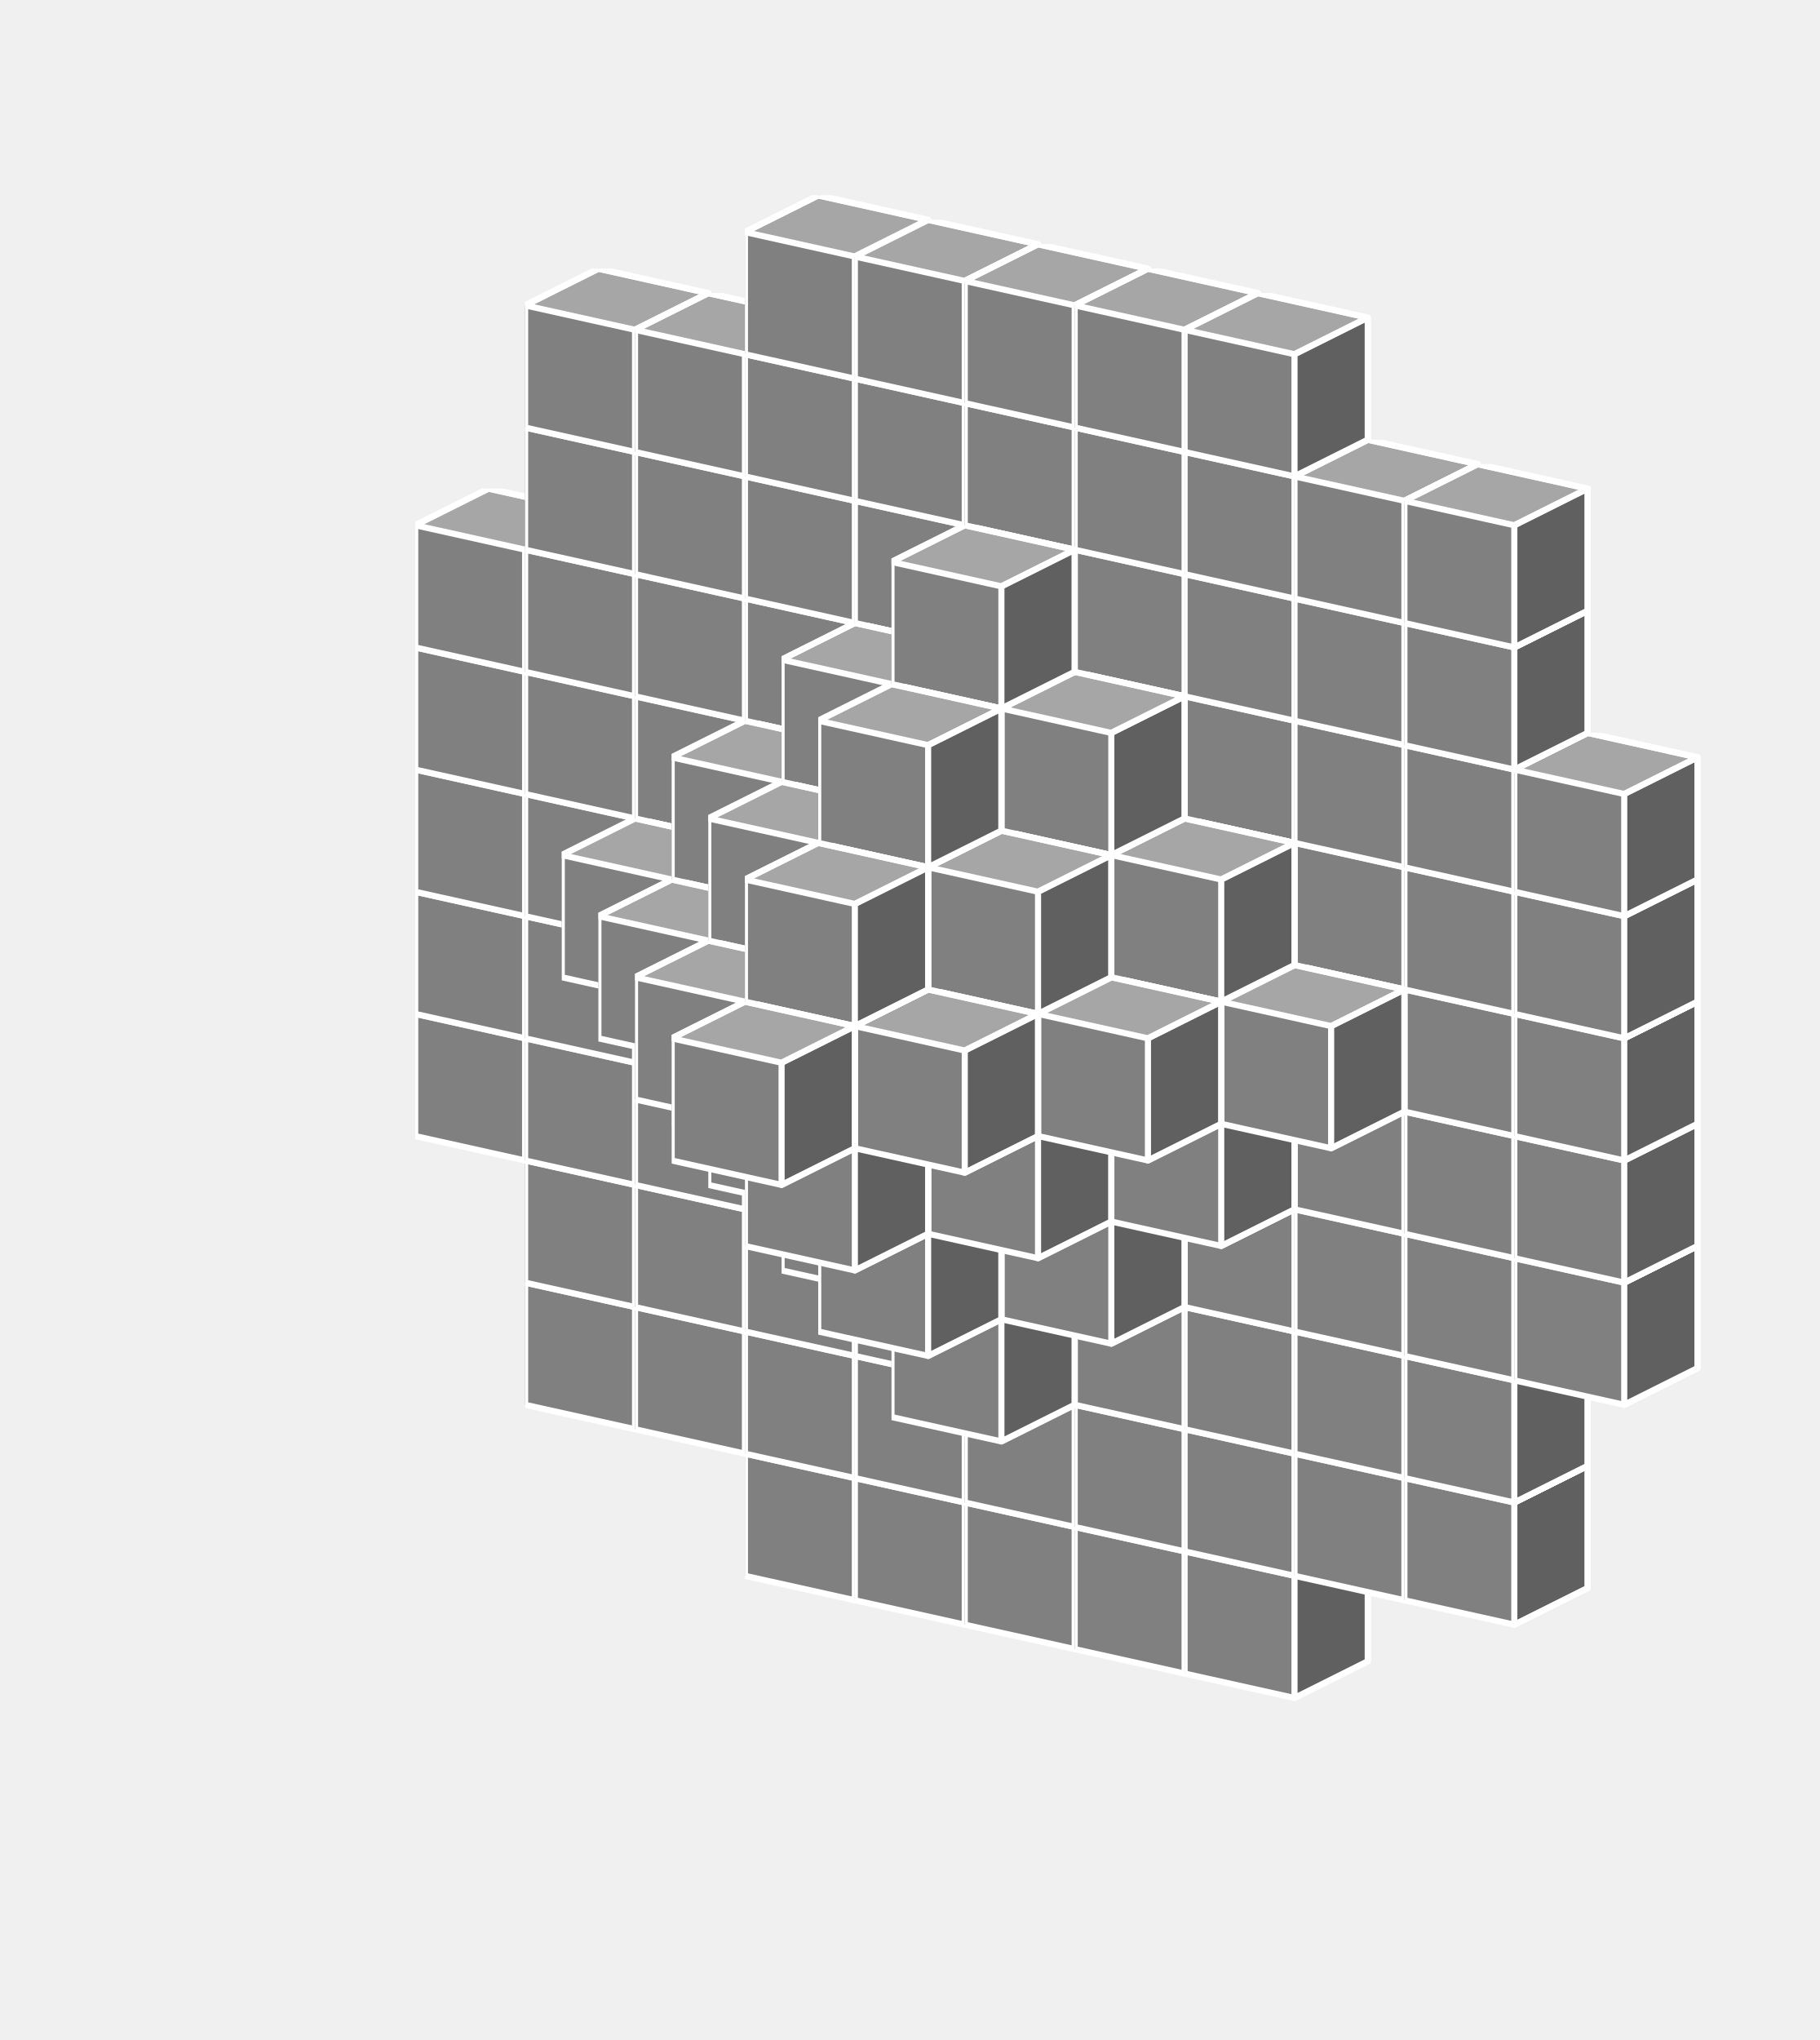
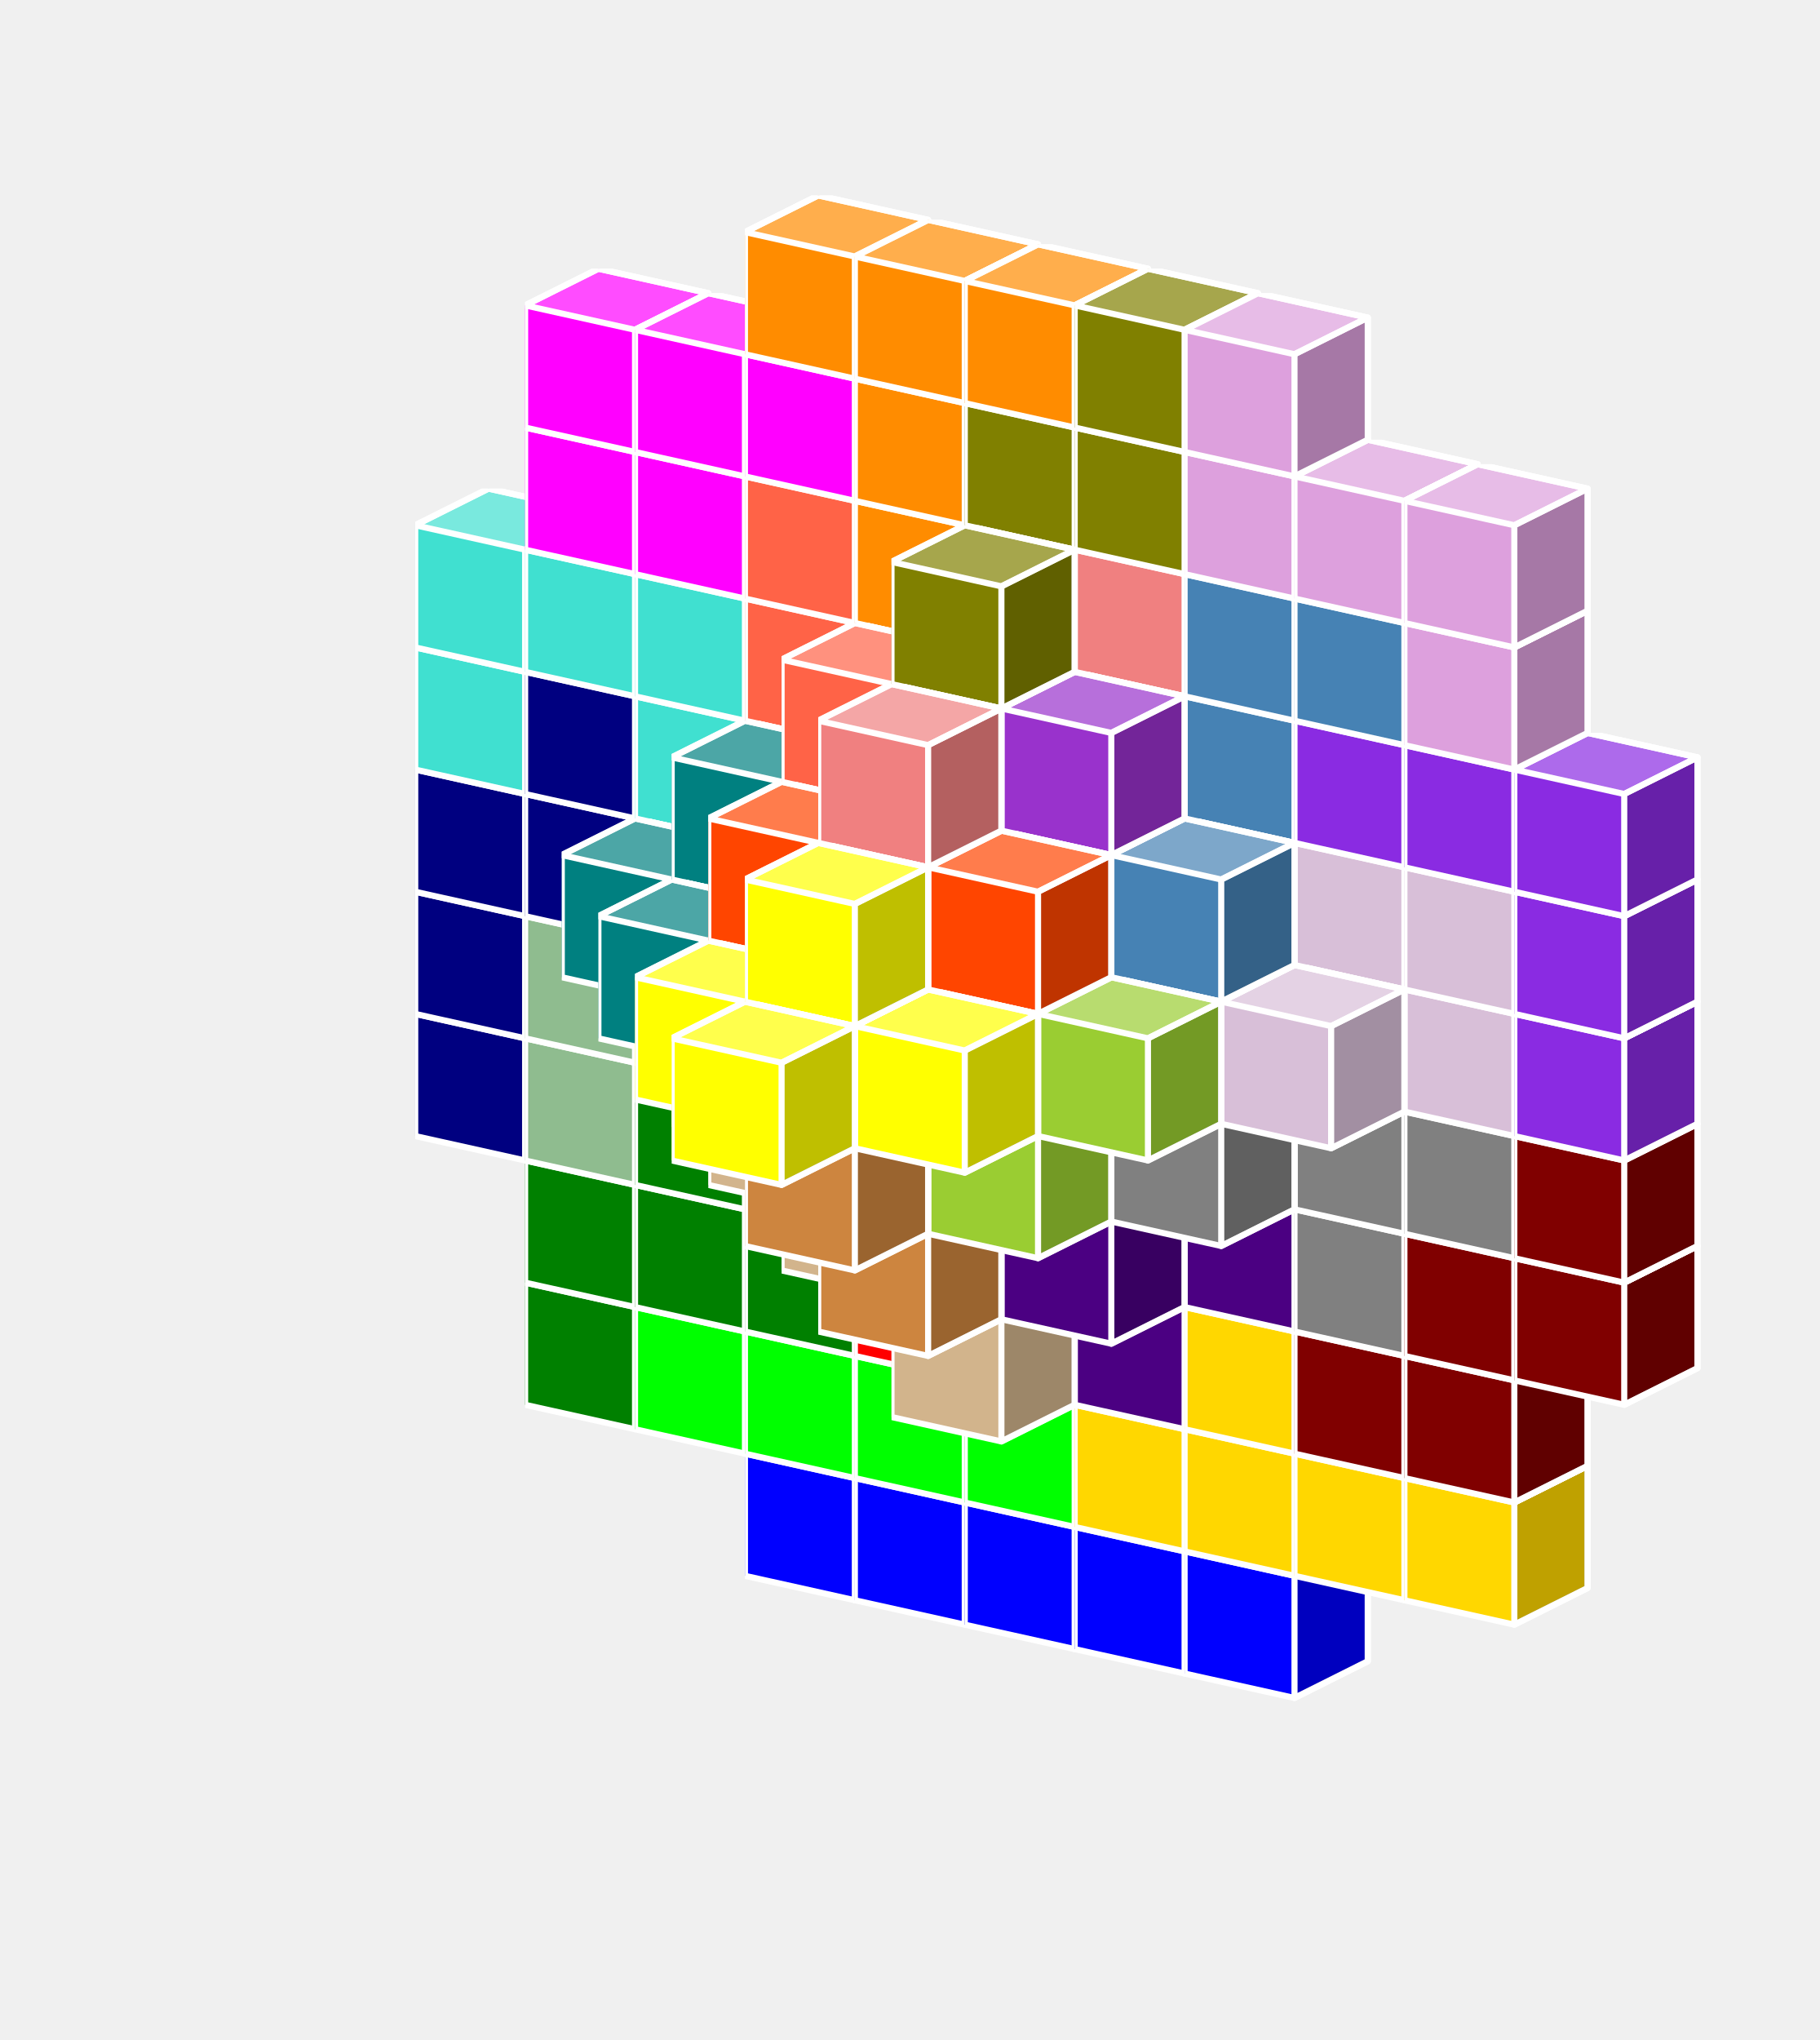
<svg xmlns="http://www.w3.org/2000/svg" xmlns:xlink="http://www.w3.org/1999/xlink" width="149" height="167" viewBox="0 0 149 167">
  <defs>
    <symbol id="cube0">
      <polygon fill="gray" stroke="white" stroke-width="0.5" stroke-linejoin="round" points="0,13 9,15 15,12 15,2 6,0 0,3" />
      <polygon fill="black" fill-opacity="0.25" stroke="white" stroke-width="0.5" stroke-linejoin="round" points="9,15 15,12 15,2 9,5" />
      <polygon fill="white" fill-opacity="0.30" stroke="white" stroke-width="0.5" stroke-linejoin="round" points="0,3 9,5 15,2 6,0" />
    </symbol>
    <symbol id="cubeA">
      <polygon fill="cadetblue" stroke="white" stroke-width="0.5" stroke-linejoin="round" points="0,13 9,15 15,12 15,2 6,0 0,3" />
      <polygon fill="black" fill-opacity="0.25" stroke="white" stroke-width="0.5" stroke-linejoin="round" points="9,15 15,12 15,2 9,5" />
      <polygon fill="white" fill-opacity="0.30" stroke="white" stroke-width="0.5" stroke-linejoin="round" points="0,3 9,5 15,2 6,0" />
    </symbol>
    <symbol id="cubeF">
      <polygon fill="green" stroke="white" stroke-width="0.5" stroke-linejoin="round" points="0,13 9,15 15,12 15,2 6,0 0,3" />
      <polygon fill="black" fill-opacity="0.25" stroke="white" stroke-width="0.5" stroke-linejoin="round" points="9,15 15,12 15,2 9,5" />
      <polygon fill="white" fill-opacity="0.30" stroke="white" stroke-width="0.5" stroke-linejoin="round" points="0,3 9,5 15,2 6,0" />
    </symbol>
    <symbol id="cubeI">
      <polygon fill="blue" stroke="white" stroke-width="0.5" stroke-linejoin="round" points="0,13 9,15 15,12 15,2 6,0 0,3" />
      <polygon fill="black" fill-opacity="0.25" stroke="white" stroke-width="0.5" stroke-linejoin="round" points="9,15 15,12 15,2 9,5" />
      <polygon fill="white" fill-opacity="0.30" stroke="white" stroke-width="0.5" stroke-linejoin="round" points="0,3 9,5 15,2 6,0" />
    </symbol>
    <symbol id="cubeJ1">
      <polygon fill="steelblue" stroke="white" stroke-width="0.5" stroke-linejoin="round" points="0,13 9,15 15,12 15,2 6,0 0,3" />
      <polygon fill="black" fill-opacity="0.25" stroke="white" stroke-width="0.5" stroke-linejoin="round" points="9,15 15,12 15,2 9,5" />
      <polygon fill="white" fill-opacity="0.30" stroke="white" stroke-width="0.5" stroke-linejoin="round" points="0,3 9,5 15,2 6,0" />
    </symbol>
    <symbol id="cubeJ2">
      <polygon fill="gray" stroke="white" stroke-width="0.5" stroke-linejoin="round" points="0,13 9,15 15,12 15,2 6,0 0,3" />
      <polygon fill="black" fill-opacity="0.25" stroke="white" stroke-width="0.5" stroke-linejoin="round" points="9,15 15,12 15,2 9,5" />
      <polygon fill="white" fill-opacity="0.30" stroke="white" stroke-width="0.5" stroke-linejoin="round" points="0,3 9,5 15,2 6,0" />
    </symbol>
    <symbol id="cubeJ4">
      <polygon fill="lightcoral" stroke="white" stroke-width="0.5" stroke-linejoin="round" points="0,13 9,15 15,12 15,2 6,0 0,3" />
      <polygon fill="black" fill-opacity="0.25" stroke="white" stroke-width="0.5" stroke-linejoin="round" points="9,15 15,12 15,2 9,5" />
      <polygon fill="white" fill-opacity="0.30" stroke="white" stroke-width="0.5" stroke-linejoin="round" points="0,3 9,5 15,2 6,0" />
    </symbol>
    <symbol id="cubeL">
      <polygon fill="lime" stroke="white" stroke-width="0.5" stroke-linejoin="round" points="0,13 9,15 15,12 15,2 6,0 0,3" />
      <polygon fill="black" fill-opacity="0.25" stroke="white" stroke-width="0.5" stroke-linejoin="round" points="9,15 15,12 15,2 9,5" />
      <polygon fill="white" fill-opacity="0.30" stroke="white" stroke-width="0.5" stroke-linejoin="round" points="0,3 9,5 15,2 6,0" />
    </symbol>
    <symbol id="cubeL1">
      <polygon fill="darkseagreen" stroke="white" stroke-width="0.5" stroke-linejoin="round" points="0,13 9,15 15,12 15,2 6,0 0,3" />
      <polygon fill="black" fill-opacity="0.25" stroke="white" stroke-width="0.5" stroke-linejoin="round" points="9,15 15,12 15,2 9,5" />
      <polygon fill="white" fill-opacity="0.30" stroke="white" stroke-width="0.5" stroke-linejoin="round" points="0,3 9,5 15,2 6,0" />
    </symbol>
    <symbol id="cubeL2">
      <polygon fill="peru" stroke="white" stroke-width="0.5" stroke-linejoin="round" points="0,13 9,15 15,12 15,2 6,0 0,3" />
      <polygon fill="black" fill-opacity="0.25" stroke="white" stroke-width="0.5" stroke-linejoin="round" points="9,15 15,12 15,2 9,5" />
      <polygon fill="white" fill-opacity="0.30" stroke="white" stroke-width="0.5" stroke-linejoin="round" points="0,3 9,5 15,2 6,0" />
    </symbol>
    <symbol id="cubeL3">
      <polygon fill="rosybrown" stroke="white" stroke-width="0.5" stroke-linejoin="round" points="0,13 9,15 15,12 15,2 6,0 0,3" />
      <polygon fill="black" fill-opacity="0.25" stroke="white" stroke-width="0.5" stroke-linejoin="round" points="9,15 15,12 15,2 9,5" />
      <polygon fill="white" fill-opacity="0.30" stroke="white" stroke-width="0.5" stroke-linejoin="round" points="0,3 9,5 15,2 6,0" />
    </symbol>
    <symbol id="cubeL4">
      <polygon fill="yellowgreen" stroke="white" stroke-width="0.5" stroke-linejoin="round" points="0,13 9,15 15,12 15,2 6,0 0,3" />
      <polygon fill="black" fill-opacity="0.25" stroke="white" stroke-width="0.5" stroke-linejoin="round" points="9,15 15,12 15,2 9,5" />
      <polygon fill="white" fill-opacity="0.30" stroke="white" stroke-width="0.5" stroke-linejoin="round" points="0,3 9,5 15,2 6,0" />
    </symbol>
    <symbol id="cubeN">
      <polygon fill="navy" stroke="white" stroke-width="0.5" stroke-linejoin="round" points="0,13 9,15 15,12 15,2 6,0 0,3" />
      <polygon fill="black" fill-opacity="0.25" stroke="white" stroke-width="0.5" stroke-linejoin="round" points="9,15 15,12 15,2 9,5" />
      <polygon fill="white" fill-opacity="0.30" stroke="white" stroke-width="0.5" stroke-linejoin="round" points="0,3 9,5 15,2 6,0" />
    </symbol>
    <symbol id="cubeN1">
      <polygon fill="olive" stroke="white" stroke-width="0.5" stroke-linejoin="round" points="0,13 9,15 15,12 15,2 6,0 0,3" />
      <polygon fill="black" fill-opacity="0.25" stroke="white" stroke-width="0.5" stroke-linejoin="round" points="9,15 15,12 15,2 9,5" />
      <polygon fill="white" fill-opacity="0.30" stroke="white" stroke-width="0.5" stroke-linejoin="round" points="0,3 9,5 15,2 6,0" />
    </symbol>
    <symbol id="cubeN2">
      <polygon fill="teal" stroke="white" stroke-width="0.5" stroke-linejoin="round" points="0,13 9,15 15,12 15,2 6,0 0,3" />
      <polygon fill="black" fill-opacity="0.25" stroke="white" stroke-width="0.5" stroke-linejoin="round" points="9,15 15,12 15,2 9,5" />
      <polygon fill="white" fill-opacity="0.30" stroke="white" stroke-width="0.5" stroke-linejoin="round" points="0,3 9,5 15,2 6,0" />
    </symbol>
    <symbol id="cubeP">
      <polygon fill="magenta" stroke="white" stroke-width="0.5" stroke-linejoin="round" points="0,13 9,15 15,12 15,2 6,0 0,3" />
      <polygon fill="black" fill-opacity="0.25" stroke="white" stroke-width="0.5" stroke-linejoin="round" points="9,15 15,12 15,2 9,5" />
      <polygon fill="white" fill-opacity="0.30" stroke="white" stroke-width="0.5" stroke-linejoin="round" points="0,3 9,5 15,2 6,0" />
    </symbol>
    <symbol id="cubeQ">
      <polygon fill="thistle" stroke="white" stroke-width="0.5" stroke-linejoin="round" points="0,13 9,15 15,12 15,2 6,0 0,3" />
      <polygon fill="black" fill-opacity="0.25" stroke="white" stroke-width="0.5" stroke-linejoin="round" points="9,15 15,12 15,2 9,5" />
      <polygon fill="white" fill-opacity="0.30" stroke="white" stroke-width="0.5" stroke-linejoin="round" points="0,3 9,5 15,2 6,0" />
    </symbol>
    <symbol id="cubeS1">
      <polygon fill="tan" stroke="white" stroke-width="0.5" stroke-linejoin="round" points="0,13 9,15 15,12 15,2 6,0 0,3" />
      <polygon fill="black" fill-opacity="0.25" stroke="white" stroke-width="0.5" stroke-linejoin="round" points="9,15 15,12 15,2 9,5" />
      <polygon fill="white" fill-opacity="0.30" stroke="white" stroke-width="0.5" stroke-linejoin="round" points="0,3 9,5 15,2 6,0" />
    </symbol>
    <symbol id="cubeS2">
      <polygon fill="indigo" stroke="white" stroke-width="0.5" stroke-linejoin="round" points="0,13 9,15 15,12 15,2 6,0 0,3" />
      <polygon fill="black" fill-opacity="0.25" stroke="white" stroke-width="0.5" stroke-linejoin="round" points="9,15 15,12 15,2 9,5" />
      <polygon fill="white" fill-opacity="0.30" stroke="white" stroke-width="0.5" stroke-linejoin="round" points="0,3 9,5 15,2 6,0" />
    </symbol>
    <symbol id="cubeT">
      <polygon fill="darkorange" stroke="white" stroke-width="0.5" stroke-linejoin="round" points="0,13 9,15 15,12 15,2 6,0 0,3" />
      <polygon fill="black" fill-opacity="0.25" stroke="white" stroke-width="0.5" stroke-linejoin="round" points="9,15 15,12 15,2 9,5" />
      <polygon fill="white" fill-opacity="0.30" stroke="white" stroke-width="0.5" stroke-linejoin="round" points="0,3 9,5 15,2 6,0" />
    </symbol>
    <symbol id="cubeT1">
      <polygon fill="yellow" stroke="white" stroke-width="0.5" stroke-linejoin="round" points="0,13 9,15 15,12 15,2 6,0 0,3" />
      <polygon fill="black" fill-opacity="0.25" stroke="white" stroke-width="0.5" stroke-linejoin="round" points="9,15 15,12 15,2 9,5" />
      <polygon fill="white" fill-opacity="0.30" stroke="white" stroke-width="0.5" stroke-linejoin="round" points="0,3 9,5 15,2 6,0" />
    </symbol>
    <symbol id="cubeT2">
      <polygon fill="orangered" stroke="white" stroke-width="0.5" stroke-linejoin="round" points="0,13 9,15 15,12 15,2 6,0 0,3" />
      <polygon fill="black" fill-opacity="0.25" stroke="white" stroke-width="0.5" stroke-linejoin="round" points="9,15 15,12 15,2 9,5" />
      <polygon fill="white" fill-opacity="0.30" stroke="white" stroke-width="0.5" stroke-linejoin="round" points="0,3 9,5 15,2 6,0" />
    </symbol>
    <symbol id="cubeU">
      <polygon fill="turquoise" stroke="white" stroke-width="0.5" stroke-linejoin="round" points="0,13 9,15 15,12 15,2 6,0 0,3" />
      <polygon fill="black" fill-opacity="0.25" stroke="white" stroke-width="0.5" stroke-linejoin="round" points="9,15 15,12 15,2 9,5" />
      <polygon fill="white" fill-opacity="0.30" stroke="white" stroke-width="0.5" stroke-linejoin="round" points="0,3 9,5 15,2 6,0" />
    </symbol>
    <symbol id="cubeV">
      <polygon fill="blueviolet" stroke="white" stroke-width="0.5" stroke-linejoin="round" points="0,13 9,15 15,12 15,2 6,0 0,3" />
      <polygon fill="black" fill-opacity="0.25" stroke="white" stroke-width="0.5" stroke-linejoin="round" points="9,15 15,12 15,2 9,5" />
      <polygon fill="white" fill-opacity="0.30" stroke="white" stroke-width="0.5" stroke-linejoin="round" points="0,3 9,5 15,2 6,0" />
    </symbol>
    <symbol id="cubeV1">
      <polygon fill="darkorchid" stroke="white" stroke-width="0.5" stroke-linejoin="round" points="0,13 9,15 15,12 15,2 6,0 0,3" />
      <polygon fill="black" fill-opacity="0.25" stroke="white" stroke-width="0.5" stroke-linejoin="round" points="9,15 15,12 15,2 9,5" />
      <polygon fill="white" fill-opacity="0.30" stroke="white" stroke-width="0.5" stroke-linejoin="round" points="0,3 9,5 15,2 6,0" />
    </symbol>
    <symbol id="cubeV2">
      <polygon fill="tomato" stroke="white" stroke-width="0.5" stroke-linejoin="round" points="0,13 9,15 15,12 15,2 6,0 0,3" />
      <polygon fill="black" fill-opacity="0.25" stroke="white" stroke-width="0.5" stroke-linejoin="round" points="9,15 15,12 15,2 9,5" />
      <polygon fill="white" fill-opacity="0.30" stroke="white" stroke-width="0.5" stroke-linejoin="round" points="0,3 9,5 15,2 6,0" />
    </symbol>
    <symbol id="cubeW">
      <polygon fill="maroon" stroke="white" stroke-width="0.5" stroke-linejoin="round" points="0,13 9,15 15,12 15,2 6,0 0,3" />
      <polygon fill="black" fill-opacity="0.25" stroke="white" stroke-width="0.5" stroke-linejoin="round" points="9,15 15,12 15,2 9,5" />
      <polygon fill="white" fill-opacity="0.30" stroke="white" stroke-width="0.5" stroke-linejoin="round" points="0,3 9,5 15,2 6,0" />
    </symbol>
    <symbol id="cubeX">
      <polygon fill="red" stroke="white" stroke-width="0.5" stroke-linejoin="round" points="0,13 9,15 15,12 15,2 6,0 0,3" />
      <polygon fill="black" fill-opacity="0.25" stroke="white" stroke-width="0.5" stroke-linejoin="round" points="9,15 15,12 15,2 9,5" />
      <polygon fill="white" fill-opacity="0.30" stroke="white" stroke-width="0.5" stroke-linejoin="round" points="0,3 9,5 15,2 6,0" />
    </symbol>
    <symbol id="cubeY">
      <polygon fill="gold" stroke="white" stroke-width="0.5" stroke-linejoin="round" points="0,13 9,15 15,12 15,2 6,0 0,3" />
      <polygon fill="black" fill-opacity="0.25" stroke="white" stroke-width="0.5" stroke-linejoin="round" points="9,15 15,12 15,2 9,5" />
      <polygon fill="white" fill-opacity="0.30" stroke="white" stroke-width="0.5" stroke-linejoin="round" points="0,3 9,5 15,2 6,0" />
    </symbol>
    <symbol id="cubeZ">
      <polygon fill="plum" stroke="white" stroke-width="0.5" stroke-linejoin="round" points="0,13 9,15 15,12 15,2 6,0 0,3" />
      <polygon fill="black" fill-opacity="0.25" stroke="white" stroke-width="0.5" stroke-linejoin="round" points="9,15 15,12 15,2 9,5" />
      <polygon fill="white" fill-opacity="0.30" stroke="white" stroke-width="0.5" stroke-linejoin="round" points="0,3 9,5 15,2 6,0" />
    </symbol>
  </defs>
  <g>
-     <use xlink:href="#cube0" x="61.000" y="116.000" />
-     <use xlink:href="#cube0" x="70.000" y="118.000" />
-     <use xlink:href="#cube0" x="79.000" y="120.000" />
-     <use xlink:href="#cube0" x="88.000" y="122.000" />
-     <use xlink:href="#cube0" x="97.000" y="124.000" />
-     <use xlink:href="#cube0" x="43.000" y="102.000" />
-     <use xlink:href="#cube0" x="52.000" y="104.000" />
-     <use xlink:href="#cube0" x="61.000" y="106.000" />
-     <use xlink:href="#cube0" x="70.000" y="108.000" />
-     <use xlink:href="#cube0" x="79.000" y="110.000" />
-     <use xlink:href="#cube0" x="88.000" y="112.000" />
-     <use xlink:href="#cube0" x="97.000" y="114.000" />
-     <use xlink:href="#cube0" x="106.000" y="116.000" />
-     <use xlink:href="#cube0" x="115.000" y="118.000" />
-     <use xlink:href="#cube0" x="43.000" y="92.000" />
-     <use xlink:href="#cube0" x="52.000" y="94.000" />
-     <use xlink:href="#cube0" x="61.000" y="96.000" />
-     <use xlink:href="#cube0" x="70.000" y="98.000" />
-     <use xlink:href="#cube0" x="79.000" y="100.000" />
-     <use xlink:href="#cube0" x="88.000" y="102.000" />
-     <use xlink:href="#cube0" x="97.000" y="104.000" />
-     <use xlink:href="#cube0" x="106.000" y="106.000" />
-     <use xlink:href="#cube0" x="115.000" y="108.000" />
-     <use xlink:href="#cube0" x="34.000" y="80.000" />
-     <use xlink:href="#cube0" x="43.000" y="82.000" />
-     <use xlink:href="#cube0" x="52.000" y="84.000" />
-     <use xlink:href="#cube0" x="61.000" y="86.000" />
-     <use xlink:href="#cube0" x="70.000" y="88.000" />
-     <use xlink:href="#cube0" x="79.000" y="90.000" />
-     <use xlink:href="#cube0" x="88.000" y="92.000" />
-     <use xlink:href="#cube0" x="97.000" y="94.000" />
-     <use xlink:href="#cube0" x="106.000" y="96.000" />
-     <use xlink:href="#cube0" x="115.000" y="98.000" />
-     <use xlink:href="#cube0" x="124.000" y="100.000" />
-     <use xlink:href="#cube0" x="34.000" y="70.000" />
-     <use xlink:href="#cube0" x="43.000" y="72.000" />
-     <use xlink:href="#cube0" x="52.000" y="74.000" />
-     <use xlink:href="#cube0" x="61.000" y="76.000" />
-     <use xlink:href="#cube0" x="70.000" y="78.000" />
-     <use xlink:href="#cube0" x="79.000" y="80.000" />
-     <use xlink:href="#cube0" x="88.000" y="82.000" />
-     <use xlink:href="#cube0" x="97.000" y="84.000" />
-     <use xlink:href="#cube0" x="106.000" y="86.000" />
-     <use xlink:href="#cube0" x="115.000" y="88.000" />
-     <use xlink:href="#cube0" x="124.000" y="90.000" />
-     <use xlink:href="#cube0" x="34.000" y="60.000" />
-     <use xlink:href="#cube0" x="43.000" y="62.000" />
-     <use xlink:href="#cube0" x="52.000" y="64.000" />
-     <use xlink:href="#cube0" x="61.000" y="66.000" />
-     <use xlink:href="#cube0" x="70.000" y="68.000" />
-     <use xlink:href="#cube0" x="79.000" y="70.000" />
-     <use xlink:href="#cube0" x="88.000" y="72.000" />
-     <use xlink:href="#cube0" x="97.000" y="74.000" />
-     <use xlink:href="#cube0" x="106.000" y="76.000" />
-     <use xlink:href="#cube0" x="115.000" y="78.000" />
-     <use xlink:href="#cube0" x="124.000" y="80.000" />
-     <use xlink:href="#cube0" x="34.000" y="50.000" />
-     <use xlink:href="#cube0" x="43.000" y="52.000" />
-     <use xlink:href="#cube0" x="52.000" y="54.000" />
-     <use xlink:href="#cube0" x="61.000" y="56.000" />
-     <use xlink:href="#cube0" x="70.000" y="58.000" />
-     <use xlink:href="#cube0" x="79.000" y="60.000" />
-     <use xlink:href="#cube0" x="88.000" y="62.000" />
-     <use xlink:href="#cube0" x="97.000" y="64.000" />
-     <use xlink:href="#cube0" x="106.000" y="66.000" />
-     <use xlink:href="#cube0" x="115.000" y="68.000" />
-     <use xlink:href="#cube0" x="124.000" y="70.000" />
-     <use xlink:href="#cube0" x="34.000" y="40.000" />
-     <use xlink:href="#cube0" x="43.000" y="42.000" />
-     <use xlink:href="#cube0" x="52.000" y="44.000" />
-     <use xlink:href="#cube0" x="61.000" y="46.000" />
-     <use xlink:href="#cube0" x="70.000" y="48.000" />
-     <use xlink:href="#cube0" x="79.000" y="50.000" />
-     <use xlink:href="#cube0" x="88.000" y="52.000" />
-     <use xlink:href="#cube0" x="97.000" y="54.000" />
-     <use xlink:href="#cube0" x="106.000" y="56.000" />
-     <use xlink:href="#cube0" x="115.000" y="58.000" />
-     <use xlink:href="#cube0" x="124.000" y="60.000" />
-     <use xlink:href="#cube0" x="43.000" y="32.000" />
-     <use xlink:href="#cube0" x="52.000" y="34.000" />
-     <use xlink:href="#cube0" x="61.000" y="36.000" />
-     <use xlink:href="#cube0" x="70.000" y="38.000" />
-     <use xlink:href="#cube0" x="79.000" y="40.000" />
-     <use xlink:href="#cube0" x="88.000" y="42.000" />
-     <use xlink:href="#cube0" x="97.000" y="44.000" />
-     <use xlink:href="#cube0" x="106.000" y="46.000" />
-     <use xlink:href="#cube0" x="115.000" y="48.000" />
-     <use xlink:href="#cube0" x="43.000" y="22.000" />
-     <use xlink:href="#cube0" x="52.000" y="24.000" />
-     <use xlink:href="#cube0" x="61.000" y="26.000" />
-     <use xlink:href="#cube0" x="70.000" y="28.000" />
-     <use xlink:href="#cube0" x="79.000" y="30.000" />
-     <use xlink:href="#cube0" x="88.000" y="32.000" />
-     <use xlink:href="#cube0" x="97.000" y="34.000" />
-     <use xlink:href="#cube0" x="106.000" y="36.000" />
-     <use xlink:href="#cube0" x="115.000" y="38.000" />
-     <use xlink:href="#cube0" x="61.000" y="16.000" />
-     <use xlink:href="#cube0" x="70.000" y="18.000" />
-     <use xlink:href="#cube0" x="79.000" y="20.000" />
-     <use xlink:href="#cube0" x="88.000" y="22.000" />
-     <use xlink:href="#cube0" x="97.000" y="24.000" />
-     <use xlink:href="#cube0" x="73.000" y="103.000" />
-     <use xlink:href="#cube0" x="64.000" y="91.000" />
-     <use xlink:href="#cube0" x="73.000" y="93.000" />
-     <use xlink:href="#cube0" x="82.000" y="95.000" />
-     <use xlink:href="#cube0" x="55.000" y="79.000" />
-     <use xlink:href="#cube0" x="64.000" y="81.000" />
-     <use xlink:href="#cube0" x="73.000" y="83.000" />
-     <use xlink:href="#cube0" x="82.000" y="85.000" />
-     <use xlink:href="#cube0" x="91.000" y="87.000" />
-     <use xlink:href="#cube0" x="46.000" y="67.000" />
-     <use xlink:href="#cube0" x="55.000" y="69.000" />
-     <use xlink:href="#cube0" x="64.000" y="71.000" />
-     <use xlink:href="#cube0" x="73.000" y="73.000" />
-     <use xlink:href="#cube0" x="82.000" y="75.000" />
-     <use xlink:href="#cube0" x="91.000" y="77.000" />
-     <use xlink:href="#cube0" x="100.000" y="79.000" />
-     <use xlink:href="#cube0" x="55.000" y="59.000" />
-     <use xlink:href="#cube0" x="64.000" y="61.000" />
-     <use xlink:href="#cube0" x="73.000" y="63.000" />
-     <use xlink:href="#cube0" x="82.000" y="65.000" />
-     <use xlink:href="#cube0" x="91.000" y="67.000" />
-     <use xlink:href="#cube0" x="64.000" y="51.000" />
-     <use xlink:href="#cube0" x="73.000" y="53.000" />
-     <use xlink:href="#cube0" x="82.000" y="55.000" />
-     <use xlink:href="#cube0" x="73.000" y="43.000" />
-     <use xlink:href="#cube0" x="67.000" y="96.000" />
-     <use xlink:href="#cube0" x="58.000" y="84.000" />
-     <use xlink:href="#cube0" x="67.000" y="86.000" />
-     <use xlink:href="#cube0" x="76.000" y="88.000" />
-     <use xlink:href="#cube0" x="49.000" y="72.000" />
-     <use xlink:href="#cube0" x="58.000" y="74.000" />
-     <use xlink:href="#cube0" x="67.000" y="76.000" />
-     <use xlink:href="#cube0" x="76.000" y="78.000" />
-     <use xlink:href="#cube0" x="85.000" y="80.000" />
-     <use xlink:href="#cube0" x="58.000" y="64.000" />
-     <use xlink:href="#cube0" x="67.000" y="66.000" />
-     <use xlink:href="#cube0" x="76.000" y="68.000" />
-     <use xlink:href="#cube0" x="67.000" y="56.000" />
-     <use xlink:href="#cube0" x="61.000" y="89.000" />
-     <use xlink:href="#cube0" x="52.000" y="77.000" />
-     <use xlink:href="#cube0" x="61.000" y="79.000" />
-     <use xlink:href="#cube0" x="70.000" y="81.000" />
-     <use xlink:href="#cube0" x="61.000" y="69.000" />
-     <use xlink:href="#cube0" x="55.000" y="82.000" />
+     <use xlink:href="#cubeI" x="61.000" y="116.000" />
+     <use xlink:href="#cubeI" x="70.000" y="118.000" />
+     <use xlink:href="#cubeI" x="79.000" y="120.000" />
+     <use xlink:href="#cubeI" x="88.000" y="122.000" />
+     <use xlink:href="#cubeI" x="97.000" y="124.000" />
+     <use xlink:href="#cubeF" x="43.000" y="102.000" />
+     <use xlink:href="#cubeL" x="52.000" y="104.000" />
+     <use xlink:href="#cubeL" x="61.000" y="106.000" />
+     <use xlink:href="#cubeL" x="70.000" y="108.000" />
+     <use xlink:href="#cubeL" x="79.000" y="110.000" />
+     <use xlink:href="#cubeY" x="88.000" y="112.000" />
+     <use xlink:href="#cubeY" x="97.000" y="114.000" />
+     <use xlink:href="#cubeY" x="106.000" y="116.000" />
+     <use xlink:href="#cubeY" x="115.000" y="118.000" />
+     <use xlink:href="#cubeF" x="43.000" y="92.000" />
+     <use xlink:href="#cubeF" x="52.000" y="94.000" />
+     <use xlink:href="#cubeF" x="61.000" y="96.000" />
+     <use xlink:href="#cubeX" x="70.000" y="98.000" />
+     <use xlink:href="#cubeL" x="79.000" y="100.000" />
+     <use xlink:href="#cubeS2" x="88.000" y="102.000" />
+     <use xlink:href="#cubeY" x="97.000" y="104.000" />
+     <use xlink:href="#cubeW" x="106.000" y="106.000" />
+     <use xlink:href="#cubeW" x="115.000" y="108.000" />
+     <use xlink:href="#cubeN" x="34.000" y="80.000" />
+     <use xlink:href="#cubeL1" x="43.000" y="82.000" />
+     <use xlink:href="#cubeF" x="52.000" y="84.000" />
+     <use xlink:href="#cubeX" x="61.000" y="86.000" />
+     <use xlink:href="#cubeX" x="70.000" y="88.000" />
+     <use xlink:href="#cubeX" x="79.000" y="90.000" />
+     <use xlink:href="#cubeS2" x="88.000" y="92.000" />
+     <use xlink:href="#cubeS2" x="97.000" y="94.000" />
+     <use xlink:href="#cubeJ2" x="106.000" y="96.000" />
+     <use xlink:href="#cubeW" x="115.000" y="98.000" />
+     <use xlink:href="#cubeW" x="124.000" y="100.000" />
+     <use xlink:href="#cubeN" x="34.000" y="70.000" />
+     <use xlink:href="#cubeL1" x="43.000" y="72.000" />
+     <use xlink:href="#cubeL1" x="52.000" y="74.000" />
+     <use xlink:href="#cubeL1" x="61.000" y="76.000" />
+     <use xlink:href="#cubeX" x="70.000" y="78.000" />
+     <use xlink:href="#cubeA" x="79.000" y="80.000" />
+     <use xlink:href="#cubeA" x="88.000" y="82.000" />
+     <use xlink:href="#cubeJ2" x="97.000" y="84.000" />
+     <use xlink:href="#cubeJ2" x="106.000" y="86.000" />
+     <use xlink:href="#cubeJ2" x="115.000" y="88.000" />
+     <use xlink:href="#cubeW" x="124.000" y="90.000" />
+     <use xlink:href="#cubeN" x="34.000" y="60.000" />
+     <use xlink:href="#cubeN" x="43.000" y="62.000" />
+     <use xlink:href="#cubeL3" x="52.000" y="64.000" />
+     <use xlink:href="#cubeL3" x="61.000" y="66.000" />
+     <use xlink:href="#cubeL3" x="70.000" y="68.000" />
+     <use xlink:href="#cubeV1" x="79.000" y="70.000" />
+     <use xlink:href="#cubeA" x="88.000" y="72.000" />
+     <use xlink:href="#cubeL4" x="97.000" y="74.000" />
+     <use xlink:href="#cubeQ" x="106.000" y="76.000" />
+     <use xlink:href="#cubeQ" x="115.000" y="78.000" />
+     <use xlink:href="#cubeV" x="124.000" y="80.000" />
+     <use xlink:href="#cubeU" x="34.000" y="50.000" />
+     <use xlink:href="#cubeN" x="43.000" y="52.000" />
+     <use xlink:href="#cubeU" x="52.000" y="54.000" />
+     <use xlink:href="#cubeN2" x="61.000" y="56.000" />
+     <use xlink:href="#cubeL3" x="70.000" y="58.000" />
+     <use xlink:href="#cubeV1" x="79.000" y="60.000" />
+     <use xlink:href="#cubeV1" x="88.000" y="62.000" />
+     <use xlink:href="#cubeJ1" x="97.000" y="64.000" />
+     <use xlink:href="#cubeQ" x="106.000" y="66.000" />
+     <use xlink:href="#cubeQ" x="115.000" y="68.000" />
+     <use xlink:href="#cubeV" x="124.000" y="70.000" />
+     <use xlink:href="#cubeU" x="34.000" y="40.000" />
+     <use xlink:href="#cubeU" x="43.000" y="42.000" />
+     <use xlink:href="#cubeU" x="52.000" y="44.000" />
+     <use xlink:href="#cubeV2" x="61.000" y="46.000" />
+     <use xlink:href="#cubeV2" x="70.000" y="48.000" />
+     <use xlink:href="#cubeJ4" x="79.000" y="50.000" />
+     <use xlink:href="#cubeJ4" x="88.000" y="52.000" />
+     <use xlink:href="#cubeJ1" x="97.000" y="54.000" />
+     <use xlink:href="#cubeV" x="106.000" y="56.000" />
+     <use xlink:href="#cubeV" x="115.000" y="58.000" />
+     <use xlink:href="#cubeV" x="124.000" y="60.000" />
+     <use xlink:href="#cubeP" x="43.000" y="32.000" />
+     <use xlink:href="#cubeP" x="52.000" y="34.000" />
+     <use xlink:href="#cubeV2" x="61.000" y="36.000" />
+     <use xlink:href="#cubeT" x="70.000" y="38.000" />
+     <use xlink:href="#cubeN1" x="79.000" y="40.000" />
+     <use xlink:href="#cubeJ4" x="88.000" y="42.000" />
+     <use xlink:href="#cubeJ1" x="97.000" y="44.000" />
+     <use xlink:href="#cubeJ1" x="106.000" y="46.000" />
+     <use xlink:href="#cubeZ" x="115.000" y="48.000" />
+     <use xlink:href="#cubeP" x="43.000" y="22.000" />
+     <use xlink:href="#cubeP" x="52.000" y="24.000" />
+     <use xlink:href="#cubeP" x="61.000" y="26.000" />
+     <use xlink:href="#cubeT" x="70.000" y="28.000" />
+     <use xlink:href="#cubeN1" x="79.000" y="30.000" />
+     <use xlink:href="#cubeN1" x="88.000" y="32.000" />
+     <use xlink:href="#cubeZ" x="97.000" y="34.000" />
+     <use xlink:href="#cubeZ" x="106.000" y="36.000" />
+     <use xlink:href="#cubeZ" x="115.000" y="38.000" />
+     <use xlink:href="#cubeT" x="61.000" y="16.000" />
+     <use xlink:href="#cubeT" x="70.000" y="18.000" />
+     <use xlink:href="#cubeT" x="79.000" y="20.000" />
+     <use xlink:href="#cubeN1" x="88.000" y="22.000" />
+     <use xlink:href="#cubeZ" x="97.000" y="24.000" />
+     <use xlink:href="#cubeS1" x="73.000" y="103.000" />
+     <use xlink:href="#cubeS1" x="64.000" y="91.000" />
+     <use xlink:href="#cubeS1" x="73.000" y="93.000" />
+     <use xlink:href="#cubeS2" x="82.000" y="95.000" />
+     <use xlink:href="#cubeL1" x="55.000" y="79.000" />
+     <use xlink:href="#cubeS1" x="64.000" y="81.000" />
+     <use xlink:href="#cubeA" x="73.000" y="83.000" />
+     <use xlink:href="#cubeS2" x="82.000" y="85.000" />
+     <use xlink:href="#cubeJ2" x="91.000" y="87.000" />
+     <use xlink:href="#cubeN2" x="46.000" y="67.000" />
+     <use xlink:href="#cubeN2" x="55.000" y="69.000" />
+     <use xlink:href="#cubeL3" x="64.000" y="71.000" />
+     <use xlink:href="#cubeT2" x="73.000" y="73.000" />
+     <use xlink:href="#cubeA" x="82.000" y="75.000" />
+     <use xlink:href="#cubeL4" x="91.000" y="77.000" />
+     <use xlink:href="#cubeQ" x="100.000" y="79.000" />
+     <use xlink:href="#cubeN2" x="55.000" y="59.000" />
+     <use xlink:href="#cubeV2" x="64.000" y="61.000" />
+     <use xlink:href="#cubeT2" x="73.000" y="63.000" />
+     <use xlink:href="#cubeV1" x="82.000" y="65.000" />
+     <use xlink:href="#cubeJ1" x="91.000" y="67.000" />
+     <use xlink:href="#cubeV2" x="64.000" y="51.000" />
+     <use xlink:href="#cubeJ4" x="73.000" y="53.000" />
+     <use xlink:href="#cubeV1" x="82.000" y="55.000" />
+     <use xlink:href="#cubeN1" x="73.000" y="43.000" />
+     <use xlink:href="#cubeL2" x="67.000" y="96.000" />
+     <use xlink:href="#cubeS1" x="58.000" y="84.000" />
+     <use xlink:href="#cubeL2" x="67.000" y="86.000" />
+     <use xlink:href="#cubeL4" x="76.000" y="88.000" />
+     <use xlink:href="#cubeN2" x="49.000" y="72.000" />
+     <use xlink:href="#cubeL2" x="58.000" y="74.000" />
+     <use xlink:href="#cubeL2" x="67.000" y="76.000" />
+     <use xlink:href="#cubeL4" x="76.000" y="78.000" />
+     <use xlink:href="#cubeL4" x="85.000" y="80.000" />
+     <use xlink:href="#cubeT2" x="58.000" y="64.000" />
+     <use xlink:href="#cubeT2" x="67.000" y="66.000" />
+     <use xlink:href="#cubeT2" x="76.000" y="68.000" />
+     <use xlink:href="#cubeJ4" x="67.000" y="56.000" />
+     <use xlink:href="#cubeL2" x="61.000" y="89.000" />
+     <use xlink:href="#cubeT1" x="52.000" y="77.000" />
+     <use xlink:href="#cubeT1" x="61.000" y="79.000" />
+     <use xlink:href="#cubeT1" x="70.000" y="81.000" />
+     <use xlink:href="#cubeT1" x="61.000" y="69.000" />
+     <use xlink:href="#cubeT1" x="55.000" y="82.000" />
  </g>
</svg>
